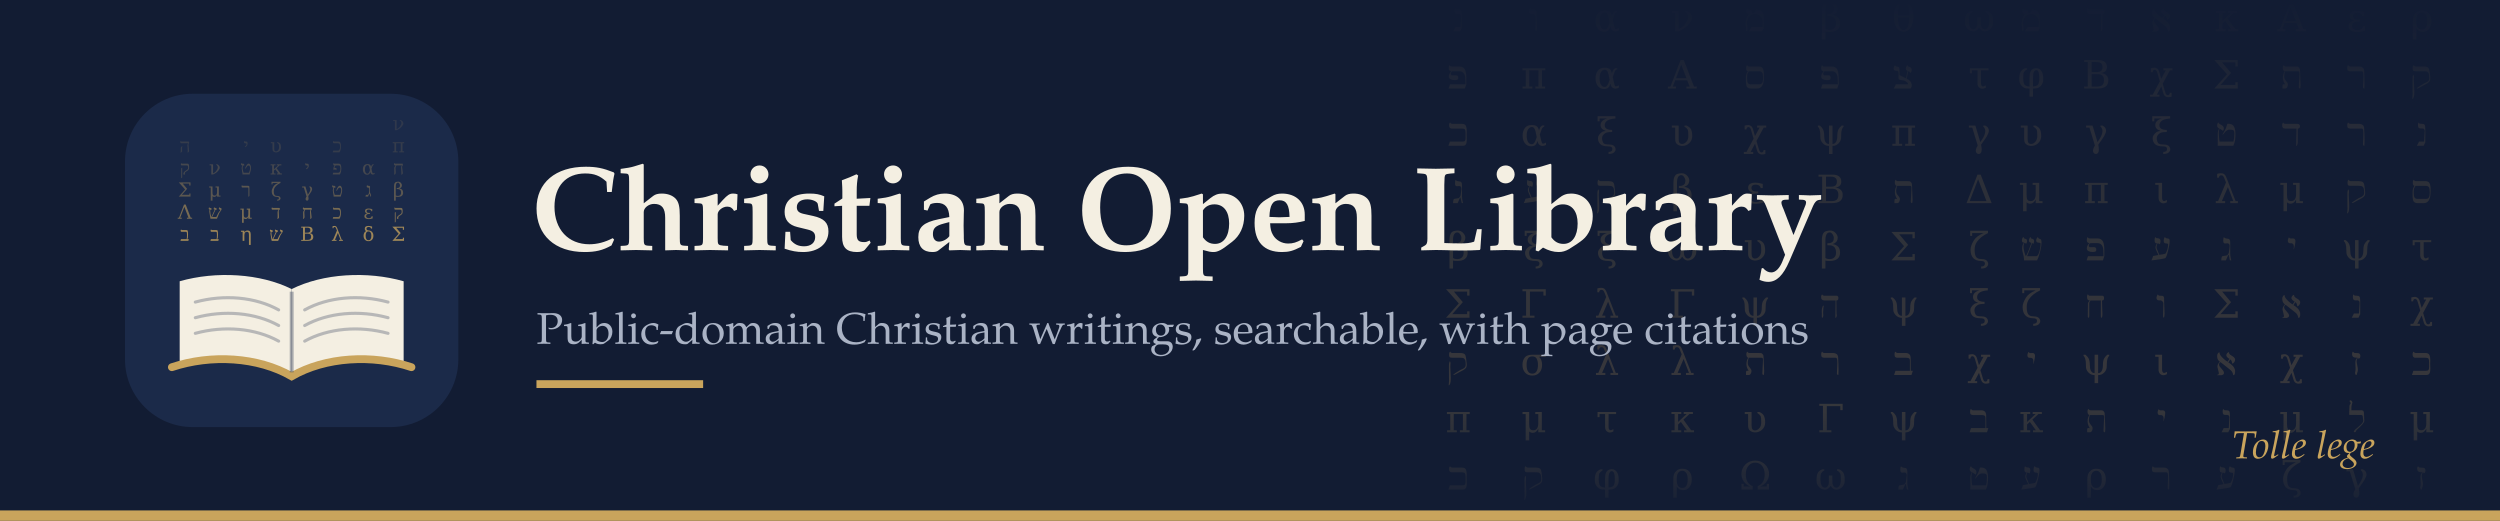
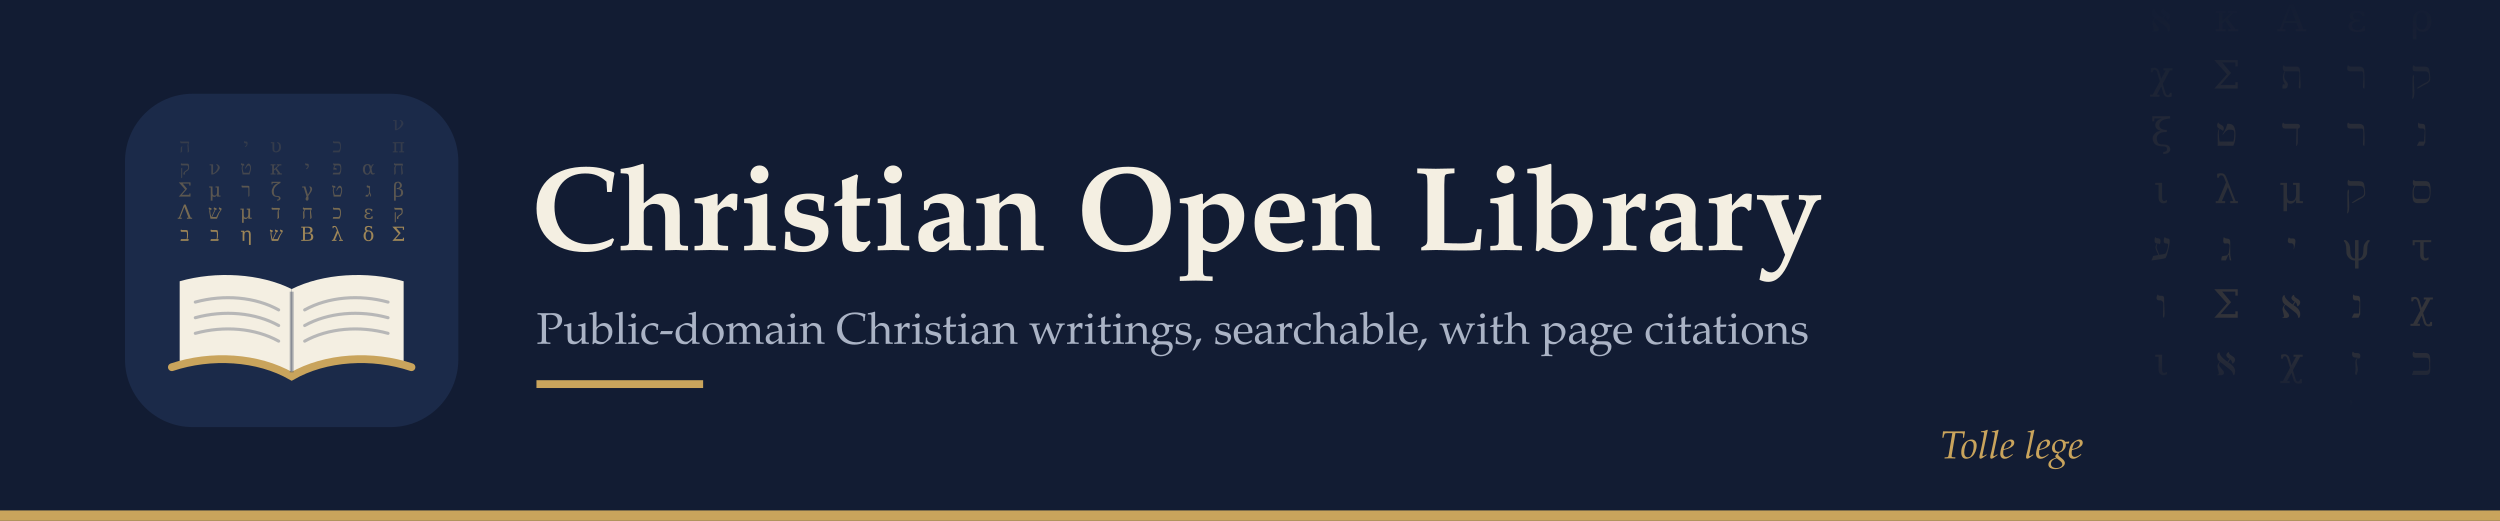
<svg xmlns="http://www.w3.org/2000/svg" viewBox="0 0 960 200" width="960" height="200" role="img" aria-label="Christian Open Library">
  <style>.c{animation-name:fall;animation-timing-function:linear;animation-iteration-count:infinite}@keyframes fall{from{transform:translateY(-60px)}to{transform:translateY(60px)}}@media (prefers-reduced-motion: reduce){.c{animation:none}}</style>
  <defs>
    <linearGradient id="fh" x1="0" y1="0" x2="1" y2="0">
      <stop offset="0" stop-color="#000" />
-       <stop offset="0.35" stop-color="#fff" />
+       <stop offset="0.80" stop-color="#000" />
+       <stop offset="0.89" stop-color="#fff" />
      <stop offset="1" stop-color="#fff" />
    </linearGradient>
    <linearGradient id="fv" x1="0" y1="0" x2="0" y2="1">
      <stop offset="0" stop-color="#000" />
-       <stop offset="0.25" stop-color="#fff" />
-       <stop offset="0.75" stop-color="#fff" />
+       <stop offset="0.22" stop-color="#fff" />
+       <stop offset="0.62" stop-color="#fff" />
+       <stop offset="0.78" stop-color="#000" />
      <stop offset="1" stop-color="#000" />
    </linearGradient>
    <mask id="mh" maskUnits="userSpaceOnUse" x="0" y="0" width="960" height="200">
      <rect width="960" height="200" fill="url(#fh)" />
    </mask>
    <mask id="mv" maskUnits="userSpaceOnUse" x="0" y="0" width="960" height="200">
      <rect width="960" height="200" fill="url(#fv)" />
    </mask>
  </defs>
  <rect width="960" height="200" fill="#121c33" />
  <g mask="url(#mh)">
    <g mask="url(#mv)" font-family="'DejaVu Serif', Georgia, serif">
-       <g class="c" style="animation-duration:70s">
-         <text x="560" y="-76" font-size="15" fill="#c9a45c" fill-opacity="0.06" text-anchor="middle">ρ</text>
-         <text x="560" y="-54" font-size="15" fill="#c9a45c" fill-opacity="0.06" text-anchor="middle">פ</text>
-         <text x="560" y="-32" font-size="15" fill="#c9a45c" fill-opacity="0.07" text-anchor="middle">ψ</text>
-         <text x="560" y="-10" font-size="15" fill="#c9a45c" fill-opacity="0.08" text-anchor="middle">ר</text>
-         <text x="560" y="12" font-size="15" fill="#c9a45c" fill-opacity="0.09" text-anchor="middle">נ</text>
-         <text x="560" y="34" font-size="15" fill="#c9a45c" fill-opacity="0.11" text-anchor="middle">פ</text>
-         <text x="560" y="56" font-size="15" fill="#c9a45c" fill-opacity="0.12" text-anchor="middle">כ</text>
-         <text x="560" y="78" font-size="15" fill="#c9a45c" fill-opacity="0.14" text-anchor="middle">ג</text>
-         <text x="560" y="100" font-size="15" fill="#c9a45c" fill-opacity="0.16" text-anchor="middle">β</text>
-         <text x="560" y="122" font-size="15" fill="#c9a45c" fill-opacity="0.18" text-anchor="middle">Σ</text>
-         <text x="560" y="144" font-size="15" fill="#c9a45c" fill-opacity="0.20" text-anchor="middle">ק</text>
-         <text x="560" y="166" font-size="15" fill="#c9a45c" fill-opacity="0.22" text-anchor="middle">π</text>
-         <text x="560" y="188" font-size="15" fill="#c9a45c" fill-opacity="0.25" text-anchor="middle">כ</text>
-         <text x="560" y="210" font-size="15" fill="#c9a45c" fill-opacity="0.27" text-anchor="middle">δ</text>
-         <text x="560" y="232" font-size="15" fill="#c9a45c" fill-opacity="0.30" text-anchor="middle">λ</text>
-         <text x="589" y="-120" font-size="15" fill="#c9a45c" fill-opacity="0.05" text-anchor="middle">ω</text>
-         <text x="589" y="-98" font-size="15" fill="#c9a45c" fill-opacity="0.05" text-anchor="middle">Ω</text>
-         <text x="589" y="-76" font-size="15" fill="#c9a45c" fill-opacity="0.06" text-anchor="middle">π</text>
-         <text x="589" y="-54" font-size="15" fill="#c9a45c" fill-opacity="0.06" text-anchor="middle">Α</text>
-         <text x="589" y="-32" font-size="15" fill="#c9a45c" fill-opacity="0.07" text-anchor="middle">ד</text>
-         <text x="589" y="-10" font-size="15" fill="#c9a45c" fill-opacity="0.08" text-anchor="middle">η</text>
-         <text x="589" y="12" font-size="15" fill="#c9a45c" fill-opacity="0.09" text-anchor="middle">ו</text>
-         <text x="589" y="34" font-size="15" fill="#c9a45c" fill-opacity="0.11" text-anchor="middle">π</text>
-         <text x="589" y="56" font-size="15" fill="#c9a45c" fill-opacity="0.12" text-anchor="middle">α</text>
-         <text x="589" y="78" font-size="15" fill="#c9a45c" fill-opacity="0.14" text-anchor="middle">ע</text>
-         <text x="589" y="100" font-size="15" fill="#c9a45c" fill-opacity="0.16" text-anchor="middle">ξ</text>
-         <text x="589" y="122" font-size="15" fill="#c9a45c" fill-opacity="0.18" text-anchor="middle">Γ</text>
-         <text x="589" y="144" font-size="15" fill="#c9a45c" fill-opacity="0.20" text-anchor="middle">σ</text>
-         <text x="589" y="166" font-size="15" fill="#c9a45c" fill-opacity="0.22" text-anchor="middle">μ</text>
-         <text x="589" y="188" font-size="15" fill="#c9a45c" fill-opacity="0.25" text-anchor="middle">ק</text>
-         <text x="589" y="210" font-size="15" fill="#c9a45c" fill-opacity="0.27" text-anchor="middle">Α</text>
-         <text x="589" y="232" font-size="15" fill="#c9a45c" fill-opacity="0.30" text-anchor="middle">λ</text>
-         <text x="617" y="-120" font-size="15" fill="#c9a45c" fill-opacity="0.05" text-anchor="middle">ι</text>
-         <text x="617" y="-98" font-size="15" fill="#c9a45c" fill-opacity="0.05" text-anchor="middle">ט</text>
-         <text x="617" y="-76" font-size="15" fill="#c9a45c" fill-opacity="0.06" text-anchor="middle">ט</text>
-         <text x="617" y="-54" font-size="15" fill="#c9a45c" fill-opacity="0.06" text-anchor="middle">Λ</text>
-         <text x="617" y="-32" font-size="15" fill="#c9a45c" fill-opacity="0.07" text-anchor="middle">ι</text>
-         <text x="617" y="-10" font-size="15" fill="#c9a45c" fill-opacity="0.08" text-anchor="middle">ι</text>
-         <text x="617" y="12" font-size="15" fill="#c9a45c" fill-opacity="0.09" text-anchor="middle">α</text>
-         <text x="617" y="34" font-size="15" fill="#c9a45c" fill-opacity="0.11" text-anchor="middle">α</text>
-         <text x="617" y="56" font-size="15" fill="#c9a45c" fill-opacity="0.12" text-anchor="middle">ξ</text>
-         <text x="617" y="78" font-size="15" fill="#c9a45c" fill-opacity="0.14" text-anchor="middle">ק</text>
-         <text x="617" y="100" font-size="15" fill="#c9a45c" fill-opacity="0.16" text-anchor="middle">ξ</text>
-         <text x="617" y="122" font-size="15" fill="#c9a45c" fill-opacity="0.18" text-anchor="middle">λ</text>
-         <text x="617" y="144" font-size="15" fill="#c9a45c" fill-opacity="0.20" text-anchor="middle">λ</text>
-         <text x="617" y="166" font-size="15" fill="#c9a45c" fill-opacity="0.22" text-anchor="middle">τ</text>
-         <text x="617" y="188" font-size="15" fill="#c9a45c" fill-opacity="0.25" text-anchor="middle">φ</text>
-         <text x="617" y="210" font-size="15" fill="#c9a45c" fill-opacity="0.27" text-anchor="middle">ν</text>
-         <text x="617" y="232" font-size="15" fill="#c9a45c" fill-opacity="0.30" text-anchor="middle">ד</text>
-         <text x="646" y="-76" font-size="15" fill="#c9a45c" fill-opacity="0.06" text-anchor="middle">י</text>
-         <text x="646" y="-54" font-size="15" fill="#c9a45c" fill-opacity="0.06" text-anchor="middle">ξ</text>
-         <text x="646" y="-32" font-size="15" fill="#c9a45c" fill-opacity="0.07" text-anchor="middle">μ</text>
-         <text x="646" y="-10" font-size="15" fill="#c9a45c" fill-opacity="0.08" text-anchor="middle">נ</text>
-         <text x="646" y="12" font-size="15" fill="#c9a45c" fill-opacity="0.09" text-anchor="middle">ν</text>
-         <text x="646" y="34" font-size="15" fill="#c9a45c" fill-opacity="0.11" text-anchor="middle">Α</text>
-         <text x="646" y="56" font-size="15" fill="#c9a45c" fill-opacity="0.12" text-anchor="middle">υ</text>
-         <text x="646" y="78" font-size="15" fill="#c9a45c" fill-opacity="0.14" text-anchor="middle">β</text>
-         <text x="646" y="100" font-size="15" fill="#c9a45c" fill-opacity="0.16" text-anchor="middle">ω</text>
-         <text x="646" y="122" font-size="15" fill="#c9a45c" fill-opacity="0.18" text-anchor="middle">Γ</text>
-         <text x="646" y="144" font-size="15" fill="#c9a45c" fill-opacity="0.20" text-anchor="middle">λ</text>
-         <text x="646" y="166" font-size="15" fill="#c9a45c" fill-opacity="0.22" text-anchor="middle">κ</text>
-         <text x="646" y="188" font-size="15" fill="#c9a45c" fill-opacity="0.25" text-anchor="middle">ρ</text>
-         <text x="646" y="210" font-size="15" fill="#c9a45c" fill-opacity="0.27" text-anchor="middle">ε</text>
-         <text x="646" y="232" font-size="15" fill="#c9a45c" fill-opacity="0.30" text-anchor="middle">χ</text>
-         <text x="674" y="-98" font-size="15" fill="#c9a45c" fill-opacity="0.05" text-anchor="middle">ת</text>
-         <text x="674" y="-76" font-size="15" fill="#c9a45c" fill-opacity="0.06" text-anchor="middle">ח</text>
-         <text x="674" y="-54" font-size="15" fill="#c9a45c" fill-opacity="0.06" text-anchor="middle">ז</text>
-         <text x="674" y="-32" font-size="15" fill="#c9a45c" fill-opacity="0.07" text-anchor="middle">α</text>
-         <text x="674" y="-10" font-size="15" fill="#c9a45c" fill-opacity="0.08" text-anchor="middle">ח</text>
-         <text x="674" y="12" font-size="15" fill="#c9a45c" fill-opacity="0.09" text-anchor="middle">מ</text>
-         <text x="674" y="34" font-size="15" fill="#c9a45c" fill-opacity="0.11" text-anchor="middle">ס</text>
-         <text x="674" y="56" font-size="15" fill="#c9a45c" fill-opacity="0.12" text-anchor="middle">χ</text>
-         <text x="674" y="78" font-size="15" fill="#c9a45c" fill-opacity="0.14" text-anchor="middle">ε</text>
-         <text x="674" y="100" font-size="15" fill="#c9a45c" fill-opacity="0.16" text-anchor="middle">υ</text>
-         <text x="674" y="122" font-size="15" fill="#c9a45c" fill-opacity="0.18" text-anchor="middle">ψ</text>
-         <text x="674" y="144" font-size="15" fill="#c9a45c" fill-opacity="0.20" text-anchor="middle">ת</text>
-         <text x="674" y="166" font-size="15" fill="#c9a45c" fill-opacity="0.22" text-anchor="middle">υ</text>
-         <text x="674" y="188" font-size="15" fill="#c9a45c" fill-opacity="0.25" text-anchor="middle">Ω</text>
-         <text x="674" y="210" font-size="15" fill="#c9a45c" fill-opacity="0.27" text-anchor="middle">נ</text>
-         <text x="674" y="232" font-size="15" fill="#c9a45c" fill-opacity="0.30" text-anchor="middle">φ</text>
-         <text x="703" y="-120" font-size="15" fill="#c9a45c" fill-opacity="0.05" text-anchor="middle">Ω</text>
-         <text x="703" y="-98" font-size="15" fill="#c9a45c" fill-opacity="0.05" text-anchor="middle">Ω</text>
-         <text x="703" y="-76" font-size="15" fill="#c9a45c" fill-opacity="0.06" text-anchor="middle">ס</text>
-         <text x="703" y="-54" font-size="15" fill="#c9a45c" fill-opacity="0.06" text-anchor="middle">μ</text>
-         <text x="703" y="-32" font-size="15" fill="#c9a45c" fill-opacity="0.07" text-anchor="middle">δ</text>
-         <text x="703" y="-10" font-size="15" fill="#c9a45c" fill-opacity="0.08" text-anchor="middle">ρ</text>
-         <text x="703" y="12" font-size="15" fill="#c9a45c" fill-opacity="0.09" text-anchor="middle">β</text>
-         <text x="703" y="34" font-size="15" fill="#c9a45c" fill-opacity="0.11" text-anchor="middle">פ</text>
-         <text x="703" y="56" font-size="15" fill="#c9a45c" fill-opacity="0.12" text-anchor="middle">ψ</text>
-         <text x="703" y="78" font-size="15" fill="#c9a45c" fill-opacity="0.14" text-anchor="middle">Β</text>
-         <text x="703" y="100" font-size="15" fill="#c9a45c" fill-opacity="0.16" text-anchor="middle">β</text>
-         <text x="703" y="122" font-size="15" fill="#c9a45c" fill-opacity="0.18" text-anchor="middle">ה</text>
-         <text x="703" y="144" font-size="15" fill="#c9a45c" fill-opacity="0.20" text-anchor="middle">ר</text>
-         <text x="703" y="166" font-size="15" fill="#c9a45c" fill-opacity="0.22" text-anchor="middle">Γ</text>
-         <text x="703" y="188" font-size="15" fill="#c9a45c" fill-opacity="0.25" text-anchor="middle">ω</text>
-         <text x="703" y="210" font-size="15" fill="#c9a45c" fill-opacity="0.27" text-anchor="middle">Α</text>
-         <text x="703" y="232" font-size="15" fill="#c9a45c" fill-opacity="0.30" text-anchor="middle">ז</text>
-         <text x="731" y="-120" font-size="15" fill="#c9a45c" fill-opacity="0.05" text-anchor="middle">Λ</text>
-         <text x="731" y="-98" font-size="15" fill="#c9a45c" fill-opacity="0.05" text-anchor="middle">γ</text>
-         <text x="731" y="-76" font-size="15" fill="#c9a45c" fill-opacity="0.06" text-anchor="middle">ס</text>
-         <text x="731" y="-54" font-size="15" fill="#c9a45c" fill-opacity="0.06" text-anchor="middle">μ</text>
-         <text x="731" y="-32" font-size="15" fill="#c9a45c" fill-opacity="0.07" text-anchor="middle">ט</text>
-         <text x="731" y="-10" font-size="15" fill="#c9a45c" fill-opacity="0.08" text-anchor="middle">ν</text>
-         <text x="731" y="12" font-size="15" fill="#c9a45c" fill-opacity="0.09" text-anchor="middle">θ</text>
-         <text x="731" y="34" font-size="15" fill="#c9a45c" fill-opacity="0.11" text-anchor="middle">צ</text>
-         <text x="731" y="56" font-size="15" fill="#c9a45c" fill-opacity="0.12" text-anchor="middle">π</text>
-         <text x="731" y="78" font-size="15" fill="#c9a45c" fill-opacity="0.14" text-anchor="middle">ת</text>
-         <text x="731" y="100" font-size="15" fill="#c9a45c" fill-opacity="0.16" text-anchor="middle">Σ</text>
-         <text x="731" y="122" font-size="15" fill="#c9a45c" fill-opacity="0.18" text-anchor="middle">ψ</text>
-         <text x="731" y="144" font-size="15" fill="#c9a45c" fill-opacity="0.20" text-anchor="middle">ב</text>
-         <text x="731" y="166" font-size="15" fill="#c9a45c" fill-opacity="0.22" text-anchor="middle">ψ</text>
-         <text x="731" y="188" font-size="15" fill="#c9a45c" fill-opacity="0.25" text-anchor="middle">ג</text>
-         <text x="731" y="210" font-size="15" fill="#c9a45c" fill-opacity="0.27" text-anchor="middle">ρ</text>
-         <text x="731" y="232" font-size="15" fill="#c9a45c" fill-opacity="0.30" text-anchor="middle">ק</text>
-         <text x="760" y="-98" font-size="15" fill="#c9a45c" fill-opacity="0.05" text-anchor="middle">η</text>
-         <text x="760" y="-76" font-size="15" fill="#c9a45c" fill-opacity="0.06" text-anchor="middle">ז</text>
-         <text x="760" y="-54" font-size="15" fill="#c9a45c" fill-opacity="0.06" text-anchor="middle">פ</text>
-         <text x="760" y="-32" font-size="15" fill="#c9a45c" fill-opacity="0.07" text-anchor="middle">ק</text>
-         <text x="760" y="-10" font-size="15" fill="#c9a45c" fill-opacity="0.08" text-anchor="middle">ש</text>
-         <text x="760" y="12" font-size="15" fill="#c9a45c" fill-opacity="0.09" text-anchor="middle">ω</text>
-         <text x="760" y="34" font-size="15" fill="#c9a45c" fill-opacity="0.11" text-anchor="middle">τ</text>
-         <text x="760" y="56" font-size="15" fill="#c9a45c" fill-opacity="0.12" text-anchor="middle">γ</text>
-         <text x="760" y="78" font-size="15" fill="#c9a45c" fill-opacity="0.14" text-anchor="middle">Δ</text>
-         <text x="760" y="100" font-size="15" fill="#c9a45c" fill-opacity="0.16" text-anchor="middle">ζ</text>
-         <text x="760" y="122" font-size="15" fill="#c9a45c" fill-opacity="0.18" text-anchor="middle">ξ</text>
-         <text x="760" y="144" font-size="15" fill="#c9a45c" fill-opacity="0.20" text-anchor="middle">χ</text>
-         <text x="760" y="166" font-size="15" fill="#c9a45c" fill-opacity="0.22" text-anchor="middle">ב</text>
-         <text x="760" y="188" font-size="15" fill="#c9a45c" fill-opacity="0.25" text-anchor="middle">ט</text>
-         <text x="760" y="210" font-size="15" fill="#c9a45c" fill-opacity="0.27" text-anchor="middle">ω</text>
-         <text x="760" y="232" font-size="15" fill="#c9a45c" fill-opacity="0.30" text-anchor="middle">κ</text>
-       </g>
      <g class="c" style="animation-duration:95s">
-         <text x="780" y="-98" font-size="15" fill="#c9a45c" fill-opacity="0.05" text-anchor="middle">σ</text>
-         <text x="780" y="-76" font-size="15" fill="#c9a45c" fill-opacity="0.06" text-anchor="middle">נ</text>
-         <text x="780" y="-54" font-size="15" fill="#c9a45c" fill-opacity="0.06" text-anchor="middle">ד</text>
-         <text x="780" y="-32" font-size="15" fill="#c9a45c" fill-opacity="0.07" text-anchor="middle">ζ</text>
-         <text x="780" y="-10" font-size="15" fill="#c9a45c" fill-opacity="0.08" text-anchor="middle">υ</text>
-         <text x="780" y="12" font-size="15" fill="#c9a45c" fill-opacity="0.09" text-anchor="middle">מ</text>
-         <text x="780" y="34" font-size="15" fill="#c9a45c" fill-opacity="0.11" text-anchor="middle">φ</text>
-         <text x="780" y="56" font-size="15" fill="#c9a45c" fill-opacity="0.12" text-anchor="middle">υ</text>
-         <text x="780" y="78" font-size="15" fill="#c9a45c" fill-opacity="0.14" text-anchor="middle">μ</text>
-         <text x="780" y="100" font-size="15" fill="#c9a45c" fill-opacity="0.16" text-anchor="middle">ש</text>
-         <text x="780" y="122" font-size="15" fill="#c9a45c" fill-opacity="0.18" text-anchor="middle">ζ</text>
-         <text x="780" y="144" font-size="15" fill="#c9a45c" fill-opacity="0.20" text-anchor="middle">י</text>
-         <text x="780" y="166" font-size="15" fill="#c9a45c" fill-opacity="0.22" text-anchor="middle">κ</text>
-         <text x="780" y="188" font-size="15" fill="#c9a45c" fill-opacity="0.25" text-anchor="middle">ע</text>
-         <text x="780" y="210" font-size="15" fill="#c9a45c" fill-opacity="0.27" text-anchor="middle">נ</text>
-         <text x="780" y="232" font-size="15" fill="#c9a45c" fill-opacity="0.30" text-anchor="middle">υ</text>
-         <text x="805" y="-98" font-size="15" fill="#c9a45c" fill-opacity="0.05" text-anchor="middle">λ</text>
-         <text x="805" y="-76" font-size="15" fill="#c9a45c" fill-opacity="0.06" text-anchor="middle">ע</text>
-         <text x="805" y="-54" font-size="15" fill="#c9a45c" fill-opacity="0.06" text-anchor="middle">δ</text>
-         <text x="805" y="-32" font-size="15" fill="#c9a45c" fill-opacity="0.07" text-anchor="middle">ζ</text>
-         <text x="805" y="-10" font-size="15" fill="#c9a45c" fill-opacity="0.08" text-anchor="middle">ח</text>
-         <text x="805" y="12" font-size="15" fill="#c9a45c" fill-opacity="0.09" text-anchor="middle">ד</text>
-         <text x="805" y="34" font-size="15" fill="#c9a45c" fill-opacity="0.11" text-anchor="middle">Β</text>
-         <text x="805" y="56" font-size="15" fill="#c9a45c" fill-opacity="0.12" text-anchor="middle">γ</text>
-         <text x="805" y="78" font-size="15" fill="#c9a45c" fill-opacity="0.14" text-anchor="middle">π</text>
-         <text x="805" y="100" font-size="15" fill="#c9a45c" fill-opacity="0.16" text-anchor="middle">פ</text>
-         <text x="805" y="122" font-size="15" fill="#c9a45c" fill-opacity="0.18" text-anchor="middle">ח</text>
-         <text x="805" y="144" font-size="15" fill="#c9a45c" fill-opacity="0.20" text-anchor="middle">ψ</text>
-         <text x="805" y="166" font-size="15" fill="#c9a45c" fill-opacity="0.22" text-anchor="middle">ת</text>
-         <text x="805" y="188" font-size="15" fill="#c9a45c" fill-opacity="0.25" text-anchor="middle">ρ</text>
-         <text x="805" y="210" font-size="15" fill="#c9a45c" fill-opacity="0.27" text-anchor="middle">Σ</text>
-         <text x="805" y="232" font-size="15" fill="#c9a45c" fill-opacity="0.30" text-anchor="middle">כ</text>
        <text x="830" y="-98" font-size="15" fill="#c9a45c" fill-opacity="0.05" text-anchor="middle">κ</text>
        <text x="830" y="-76" font-size="15" fill="#c9a45c" fill-opacity="0.06" text-anchor="middle">δ</text>
        <text x="830" y="-54" font-size="15" fill="#c9a45c" fill-opacity="0.06" text-anchor="middle">י</text>
        <text x="830" y="-32" font-size="15" fill="#c9a45c" fill-opacity="0.07" text-anchor="middle">γ</text>
        <text x="830" y="-10" font-size="15" fill="#c9a45c" fill-opacity="0.08" text-anchor="middle">ש</text>
        <text x="830" y="12" font-size="15" fill="#c9a45c" fill-opacity="0.09" text-anchor="middle">א</text>
        <text x="830" y="34" font-size="15" fill="#c9a45c" fill-opacity="0.11" text-anchor="middle">χ</text>
        <text x="830" y="56" font-size="15" fill="#c9a45c" fill-opacity="0.12" text-anchor="middle">ξ</text>
        <text x="830" y="78" font-size="15" fill="#c9a45c" fill-opacity="0.14" text-anchor="middle">ι</text>
        <text x="830" y="100" font-size="15" fill="#c9a45c" fill-opacity="0.16" text-anchor="middle">ע</text>
        <text x="830" y="122" font-size="15" fill="#c9a45c" fill-opacity="0.18" text-anchor="middle">ו</text>
        <text x="830" y="144" font-size="15" fill="#c9a45c" fill-opacity="0.20" text-anchor="middle">ι</text>
        <text x="830" y="166" font-size="15" fill="#c9a45c" fill-opacity="0.22" text-anchor="middle">י</text>
        <text x="830" y="188" font-size="15" fill="#c9a45c" fill-opacity="0.25" text-anchor="middle">ר</text>
        <text x="830" y="210" font-size="15" fill="#c9a45c" fill-opacity="0.27" text-anchor="middle">Γ</text>
        <text x="830" y="232" font-size="15" fill="#c9a45c" fill-opacity="0.30" text-anchor="middle">η</text>
        <text x="855" y="-120" font-size="15" fill="#c9a45c" fill-opacity="0.05" text-anchor="middle">Δ</text>
        <text x="855" y="-98" font-size="15" fill="#c9a45c" fill-opacity="0.05" text-anchor="middle">ω</text>
        <text x="855" y="-76" font-size="15" fill="#c9a45c" fill-opacity="0.06" text-anchor="middle">κ</text>
        <text x="855" y="-54" font-size="15" fill="#c9a45c" fill-opacity="0.06" text-anchor="middle">δ</text>
        <text x="855" y="-32" font-size="15" fill="#c9a45c" fill-opacity="0.07" text-anchor="middle">Γ</text>
        <text x="855" y="-10" font-size="15" fill="#c9a45c" fill-opacity="0.08" text-anchor="middle">τ</text>
        <text x="855" y="12" font-size="15" fill="#c9a45c" fill-opacity="0.09" text-anchor="middle">κ</text>
        <text x="855" y="34" font-size="15" fill="#c9a45c" fill-opacity="0.11" text-anchor="middle">Σ</text>
        <text x="855" y="56" font-size="15" fill="#c9a45c" fill-opacity="0.12" text-anchor="middle">ט</text>
        <text x="855" y="78" font-size="15" fill="#c9a45c" fill-opacity="0.14" text-anchor="middle">λ</text>
        <text x="855" y="100" font-size="15" fill="#c9a45c" fill-opacity="0.16" text-anchor="middle">ג</text>
        <text x="855" y="122" font-size="15" fill="#c9a45c" fill-opacity="0.18" text-anchor="middle">Σ</text>
        <text x="855" y="144" font-size="15" fill="#c9a45c" fill-opacity="0.20" text-anchor="middle">א</text>
        <text x="855" y="166" font-size="15" fill="#c9a45c" fill-opacity="0.22" text-anchor="middle">נ</text>
        <text x="855" y="188" font-size="15" fill="#c9a45c" fill-opacity="0.25" text-anchor="middle">ע</text>
        <text x="855" y="210" font-size="15" fill="#c9a45c" fill-opacity="0.27" text-anchor="middle">φ</text>
        <text x="855" y="232" font-size="15" fill="#c9a45c" fill-opacity="0.30" text-anchor="middle">Ω</text>
        <text x="880" y="-98" font-size="15" fill="#c9a45c" fill-opacity="0.05" text-anchor="middle">τ</text>
        <text x="880" y="-76" font-size="15" fill="#c9a45c" fill-opacity="0.06" text-anchor="middle">Ω</text>
        <text x="880" y="-54" font-size="15" fill="#c9a45c" fill-opacity="0.06" text-anchor="middle">Β</text>
        <text x="880" y="-32" font-size="15" fill="#c9a45c" fill-opacity="0.07" text-anchor="middle">κ</text>
        <text x="880" y="-10" font-size="15" fill="#c9a45c" fill-opacity="0.08" text-anchor="middle">θ</text>
        <text x="880" y="12" font-size="15" fill="#c9a45c" fill-opacity="0.09" text-anchor="middle">Α</text>
        <text x="880" y="34" font-size="15" fill="#c9a45c" fill-opacity="0.11" text-anchor="middle">ת</text>
        <text x="880" y="56" font-size="15" fill="#c9a45c" fill-opacity="0.12" text-anchor="middle">ד</text>
        <text x="880" y="78" font-size="15" fill="#c9a45c" fill-opacity="0.14" text-anchor="middle">μ</text>
        <text x="880" y="100" font-size="15" fill="#c9a45c" fill-opacity="0.16" text-anchor="middle">י</text>
        <text x="880" y="122" font-size="15" fill="#c9a45c" fill-opacity="0.18" text-anchor="middle">א</text>
        <text x="880" y="144" font-size="15" fill="#c9a45c" fill-opacity="0.20" text-anchor="middle">χ</text>
        <text x="880" y="166" font-size="15" fill="#c9a45c" fill-opacity="0.22" text-anchor="middle">μ</text>
        <text x="880" y="188" font-size="15" fill="#c9a45c" fill-opacity="0.25" text-anchor="middle">ζ</text>
        <text x="880" y="210" font-size="15" fill="#c9a45c" fill-opacity="0.27" text-anchor="middle">א</text>
        <text x="880" y="232" font-size="15" fill="#c9a45c" fill-opacity="0.30" text-anchor="middle">σ</text>
        <text x="905" y="-76" font-size="15" fill="#c9a45c" fill-opacity="0.06" text-anchor="middle">ר</text>
        <text x="905" y="-54" font-size="15" fill="#c9a45c" fill-opacity="0.06" text-anchor="middle">ה</text>
        <text x="905" y="-32" font-size="15" fill="#c9a45c" fill-opacity="0.07" text-anchor="middle">ב</text>
        <text x="905" y="-10" font-size="15" fill="#c9a45c" fill-opacity="0.08" text-anchor="middle">ω</text>
        <text x="905" y="12" font-size="15" fill="#c9a45c" fill-opacity="0.09" text-anchor="middle">ε</text>
        <text x="905" y="34" font-size="15" fill="#c9a45c" fill-opacity="0.11" text-anchor="middle">ר</text>
        <text x="905" y="56" font-size="15" fill="#c9a45c" fill-opacity="0.12" text-anchor="middle">ר</text>
        <text x="905" y="78" font-size="15" fill="#c9a45c" fill-opacity="0.14" text-anchor="middle">ק</text>
        <text x="905" y="100" font-size="15" fill="#c9a45c" fill-opacity="0.16" text-anchor="middle">ψ</text>
        <text x="905" y="122" font-size="15" fill="#c9a45c" fill-opacity="0.18" text-anchor="middle">נ</text>
        <text x="905" y="144" font-size="15" fill="#c9a45c" fill-opacity="0.20" text-anchor="middle">ז</text>
        <text x="905" y="166" font-size="15" fill="#c9a45c" fill-opacity="0.22" text-anchor="middle">ל</text>
        <text x="905" y="188" font-size="15" fill="#c9a45c" fill-opacity="0.25" text-anchor="middle">γ</text>
        <text x="905" y="210" font-size="15" fill="#c9a45c" fill-opacity="0.27" text-anchor="middle">צ</text>
        <text x="905" y="232" font-size="15" fill="#c9a45c" fill-opacity="0.30" text-anchor="middle">υ</text>
        <text x="930" y="-98" font-size="15" fill="#c9a45c" fill-opacity="0.05" text-anchor="middle">ה</text>
        <text x="930" y="-76" font-size="15" fill="#c9a45c" fill-opacity="0.06" text-anchor="middle">ס</text>
        <text x="930" y="-54" font-size="15" fill="#c9a45c" fill-opacity="0.06" text-anchor="middle">ל</text>
        <text x="930" y="-32" font-size="15" fill="#c9a45c" fill-opacity="0.07" text-anchor="middle">σ</text>
        <text x="930" y="-10" font-size="15" fill="#c9a45c" fill-opacity="0.08" text-anchor="middle">א</text>
        <text x="930" y="12" font-size="15" fill="#c9a45c" fill-opacity="0.09" text-anchor="middle">ρ</text>
        <text x="930" y="34" font-size="15" fill="#c9a45c" fill-opacity="0.11" text-anchor="middle">ק</text>
        <text x="930" y="56" font-size="15" fill="#c9a45c" fill-opacity="0.12" text-anchor="middle">נ</text>
        <text x="930" y="78" font-size="15" fill="#c9a45c" fill-opacity="0.14" text-anchor="middle">ס</text>
        <text x="930" y="100" font-size="15" fill="#c9a45c" fill-opacity="0.16" text-anchor="middle">τ</text>
        <text x="930" y="122" font-size="15" fill="#c9a45c" fill-opacity="0.18" text-anchor="middle">χ</text>
        <text x="930" y="144" font-size="15" fill="#c9a45c" fill-opacity="0.20" text-anchor="middle">כ</text>
        <text x="930" y="166" font-size="15" fill="#c9a45c" fill-opacity="0.22" text-anchor="middle">μ</text>
        <text x="930" y="188" font-size="15" fill="#c9a45c" fill-opacity="0.25" text-anchor="middle">ז</text>
        <text x="930" y="210" font-size="15" fill="#c9a45c" fill-opacity="0.27" text-anchor="middle">α</text>
        <text x="930" y="232" font-size="15" fill="#c9a45c" fill-opacity="0.30" text-anchor="middle">Ω</text>
      </g>
    </g>
  </g>
  <g transform="translate(48 36) scale(0.5)">
    <rect width="256" height="256" rx="52" fill="#1b2a49" />
    <g font-family="'DejaVu Serif', Georgia, 'Times New Roman', serif">
      <text x="46" y="45" font-size="15" fill="#c9a45c" fill-opacity="0.15" text-anchor="middle">ה</text>
      <text x="46" y="62" font-size="15" fill="#c9a45c" fill-opacity="0.24" text-anchor="middle">ק</text>
      <text x="46" y="79" font-size="15" fill="#c9a45c" fill-opacity="0.37" text-anchor="middle">Σ</text>
      <text x="46" y="96" font-size="15" fill="#c9a45c" fill-opacity="0.54" text-anchor="middle">Λ</text>
      <text x="46" y="113" font-size="15" fill="#c9a45c" fill-opacity="0.75" text-anchor="middle">ב</text>
      <text x="69" y="62" font-size="15" fill="#c9a45c" fill-opacity="0.24" text-anchor="middle">ν</text>
      <text x="69" y="79" font-size="15" fill="#c9a45c" fill-opacity="0.37" text-anchor="middle">μ</text>
      <text x="69" y="96" font-size="15" fill="#c9a45c" fill-opacity="0.54" text-anchor="middle">ש</text>
      <text x="69" y="113" font-size="15" fill="#c9a45c" fill-opacity="0.75" text-anchor="middle">ב</text>
      <text x="93" y="45" font-size="15" fill="#c9a45c" fill-opacity="0.15" text-anchor="middle">י</text>
      <text x="93" y="62" font-size="15" fill="#c9a45c" fill-opacity="0.24" text-anchor="middle">ט</text>
      <text x="93" y="79" font-size="15" fill="#c9a45c" fill-opacity="0.37" text-anchor="middle">ר</text>
      <text x="93" y="96" font-size="15" fill="#c9a45c" fill-opacity="0.54" text-anchor="middle">μ</text>
      <text x="93" y="113" font-size="15" fill="#c9a45c" fill-opacity="0.75" text-anchor="middle">η</text>
      <text x="116" y="45" font-size="15" fill="#c9a45c" fill-opacity="0.15" text-anchor="middle">υ</text>
      <text x="116" y="62" font-size="15" fill="#c9a45c" fill-opacity="0.24" text-anchor="middle">κ</text>
      <text x="116" y="79" font-size="15" fill="#c9a45c" fill-opacity="0.37" text-anchor="middle">ζ</text>
      <text x="116" y="96" font-size="15" fill="#c9a45c" fill-opacity="0.54" text-anchor="middle">ד</text>
      <text x="116" y="113" font-size="15" fill="#c9a45c" fill-opacity="0.75" text-anchor="middle">ש</text>
      <text x="140" y="62" font-size="15" fill="#c9a45c" fill-opacity="0.24" text-anchor="middle">י</text>
      <text x="140" y="79" font-size="15" fill="#c9a45c" fill-opacity="0.37" text-anchor="middle">γ</text>
      <text x="140" y="96" font-size="15" fill="#c9a45c" fill-opacity="0.54" text-anchor="middle">ח</text>
      <text x="140" y="113" font-size="15" fill="#c9a45c" fill-opacity="0.75" text-anchor="middle">Β</text>
      <text x="163" y="45" font-size="15" fill="#c9a45c" fill-opacity="0.15" text-anchor="middle">כ</text>
      <text x="163" y="62" font-size="15" fill="#c9a45c" fill-opacity="0.24" text-anchor="middle">פ</text>
      <text x="163" y="79" font-size="15" fill="#c9a45c" fill-opacity="0.37" text-anchor="middle">ט</text>
      <text x="163" y="96" font-size="15" fill="#c9a45c" fill-opacity="0.54" text-anchor="middle">כ</text>
      <text x="163" y="113" font-size="15" fill="#c9a45c" fill-opacity="0.75" text-anchor="middle">λ</text>
      <text x="187" y="62" font-size="15" fill="#c9a45c" fill-opacity="0.24" text-anchor="middle">α</text>
      <text x="187" y="79" font-size="15" fill="#c9a45c" fill-opacity="0.37" text-anchor="middle">ג</text>
      <text x="187" y="96" font-size="15" fill="#c9a45c" fill-opacity="0.54" text-anchor="middle">ε</text>
      <text x="187" y="113" font-size="15" fill="#c9a45c" fill-opacity="0.75" text-anchor="middle">δ</text>
      <text x="210" y="28" font-size="15" fill="#c9a45c" fill-opacity="0.12" text-anchor="middle">ν</text>
      <text x="210" y="45" font-size="15" fill="#c9a45c" fill-opacity="0.15" text-anchor="middle">π</text>
      <text x="210" y="62" font-size="15" fill="#c9a45c" fill-opacity="0.24" text-anchor="middle">ח</text>
      <text x="210" y="79" font-size="15" fill="#c9a45c" fill-opacity="0.37" text-anchor="middle">β</text>
      <text x="210" y="96" font-size="15" fill="#c9a45c" fill-opacity="0.54" text-anchor="middle">ק</text>
      <text x="210" y="113" font-size="15" fill="#c9a45c" fill-opacity="0.75" text-anchor="middle">Σ</text>
    </g>
    <path d="M128 150 C 104 138, 70 136, 42 144 L42 208 C 70 200, 104 202, 128 214 Z" fill="#f4efe2" />
    <path d="M128 150 C 152 138, 186 136, 214 144 L214 208 C 186 200, 152 202, 128 214 Z" fill="#f4efe2" />
    <path d="M36 210 C 66 200, 102 202, 128 217 C 154 202, 190 200, 220 210" fill="none" stroke="#c9a45c" stroke-width="6" stroke-linecap="round" />
    <g stroke="#1b2a49" stroke-opacity="0.28" stroke-width="2.4" stroke-linecap="round" fill="none">
      <path d="M54 160 C 76 154, 100 156, 118 166" />
      <path d="M54 172 C 76 166, 100 168, 118 178" />
      <path d="M54 184 C 76 178, 100 180, 118 190" />
      <path d="M202 160 C 180 154, 156 156, 138 166" />
      <path d="M202 172 C 180 166, 156 168, 138 178" />
      <path d="M202 184 C 180 178, 156 180, 138 190" />
    </g>
    <path d="M128 152 L128 214" stroke="#1b2a49" stroke-opacity="0.35" stroke-width="3" />
  </g>
  <text x="204" y="96" font-family="Georgia, 'Iowan Old Style', 'Palatino Linotype', 'Times New Roman', serif" font-size="46" font-weight="700" fill="#f4efe2">Christian Open Library</text>
  <text x="206" y="132" font-family="Georgia, 'Iowan Old Style', 'Palatino Linotype', 'Times New Roman', serif" font-size="17" fill="#aab3c5">Public-domain Christian writings, searchable, with page citations</text>
  <rect x="206" y="146" width="64" height="3" fill="#c9a45c" />
-   <text x="912" y="176" font-family="Georgia, 'Iowan Old Style', 'Palatino Linotype', 'Times New Roman', serif" font-size="15" font-style="italic" fill="#c9a45c" text-anchor="end">Tolle lege</text>
+   <text x="800" y="176" font-family="Georgia, 'Iowan Old Style', 'Palatino Linotype', 'Times New Roman', serif" font-size="15" font-style="italic" fill="#c9a45c" text-anchor="end">Tolle lege</text>
  <rect x="0" y="196" width="960" height="4" fill="#c9a45c" />
</svg>
